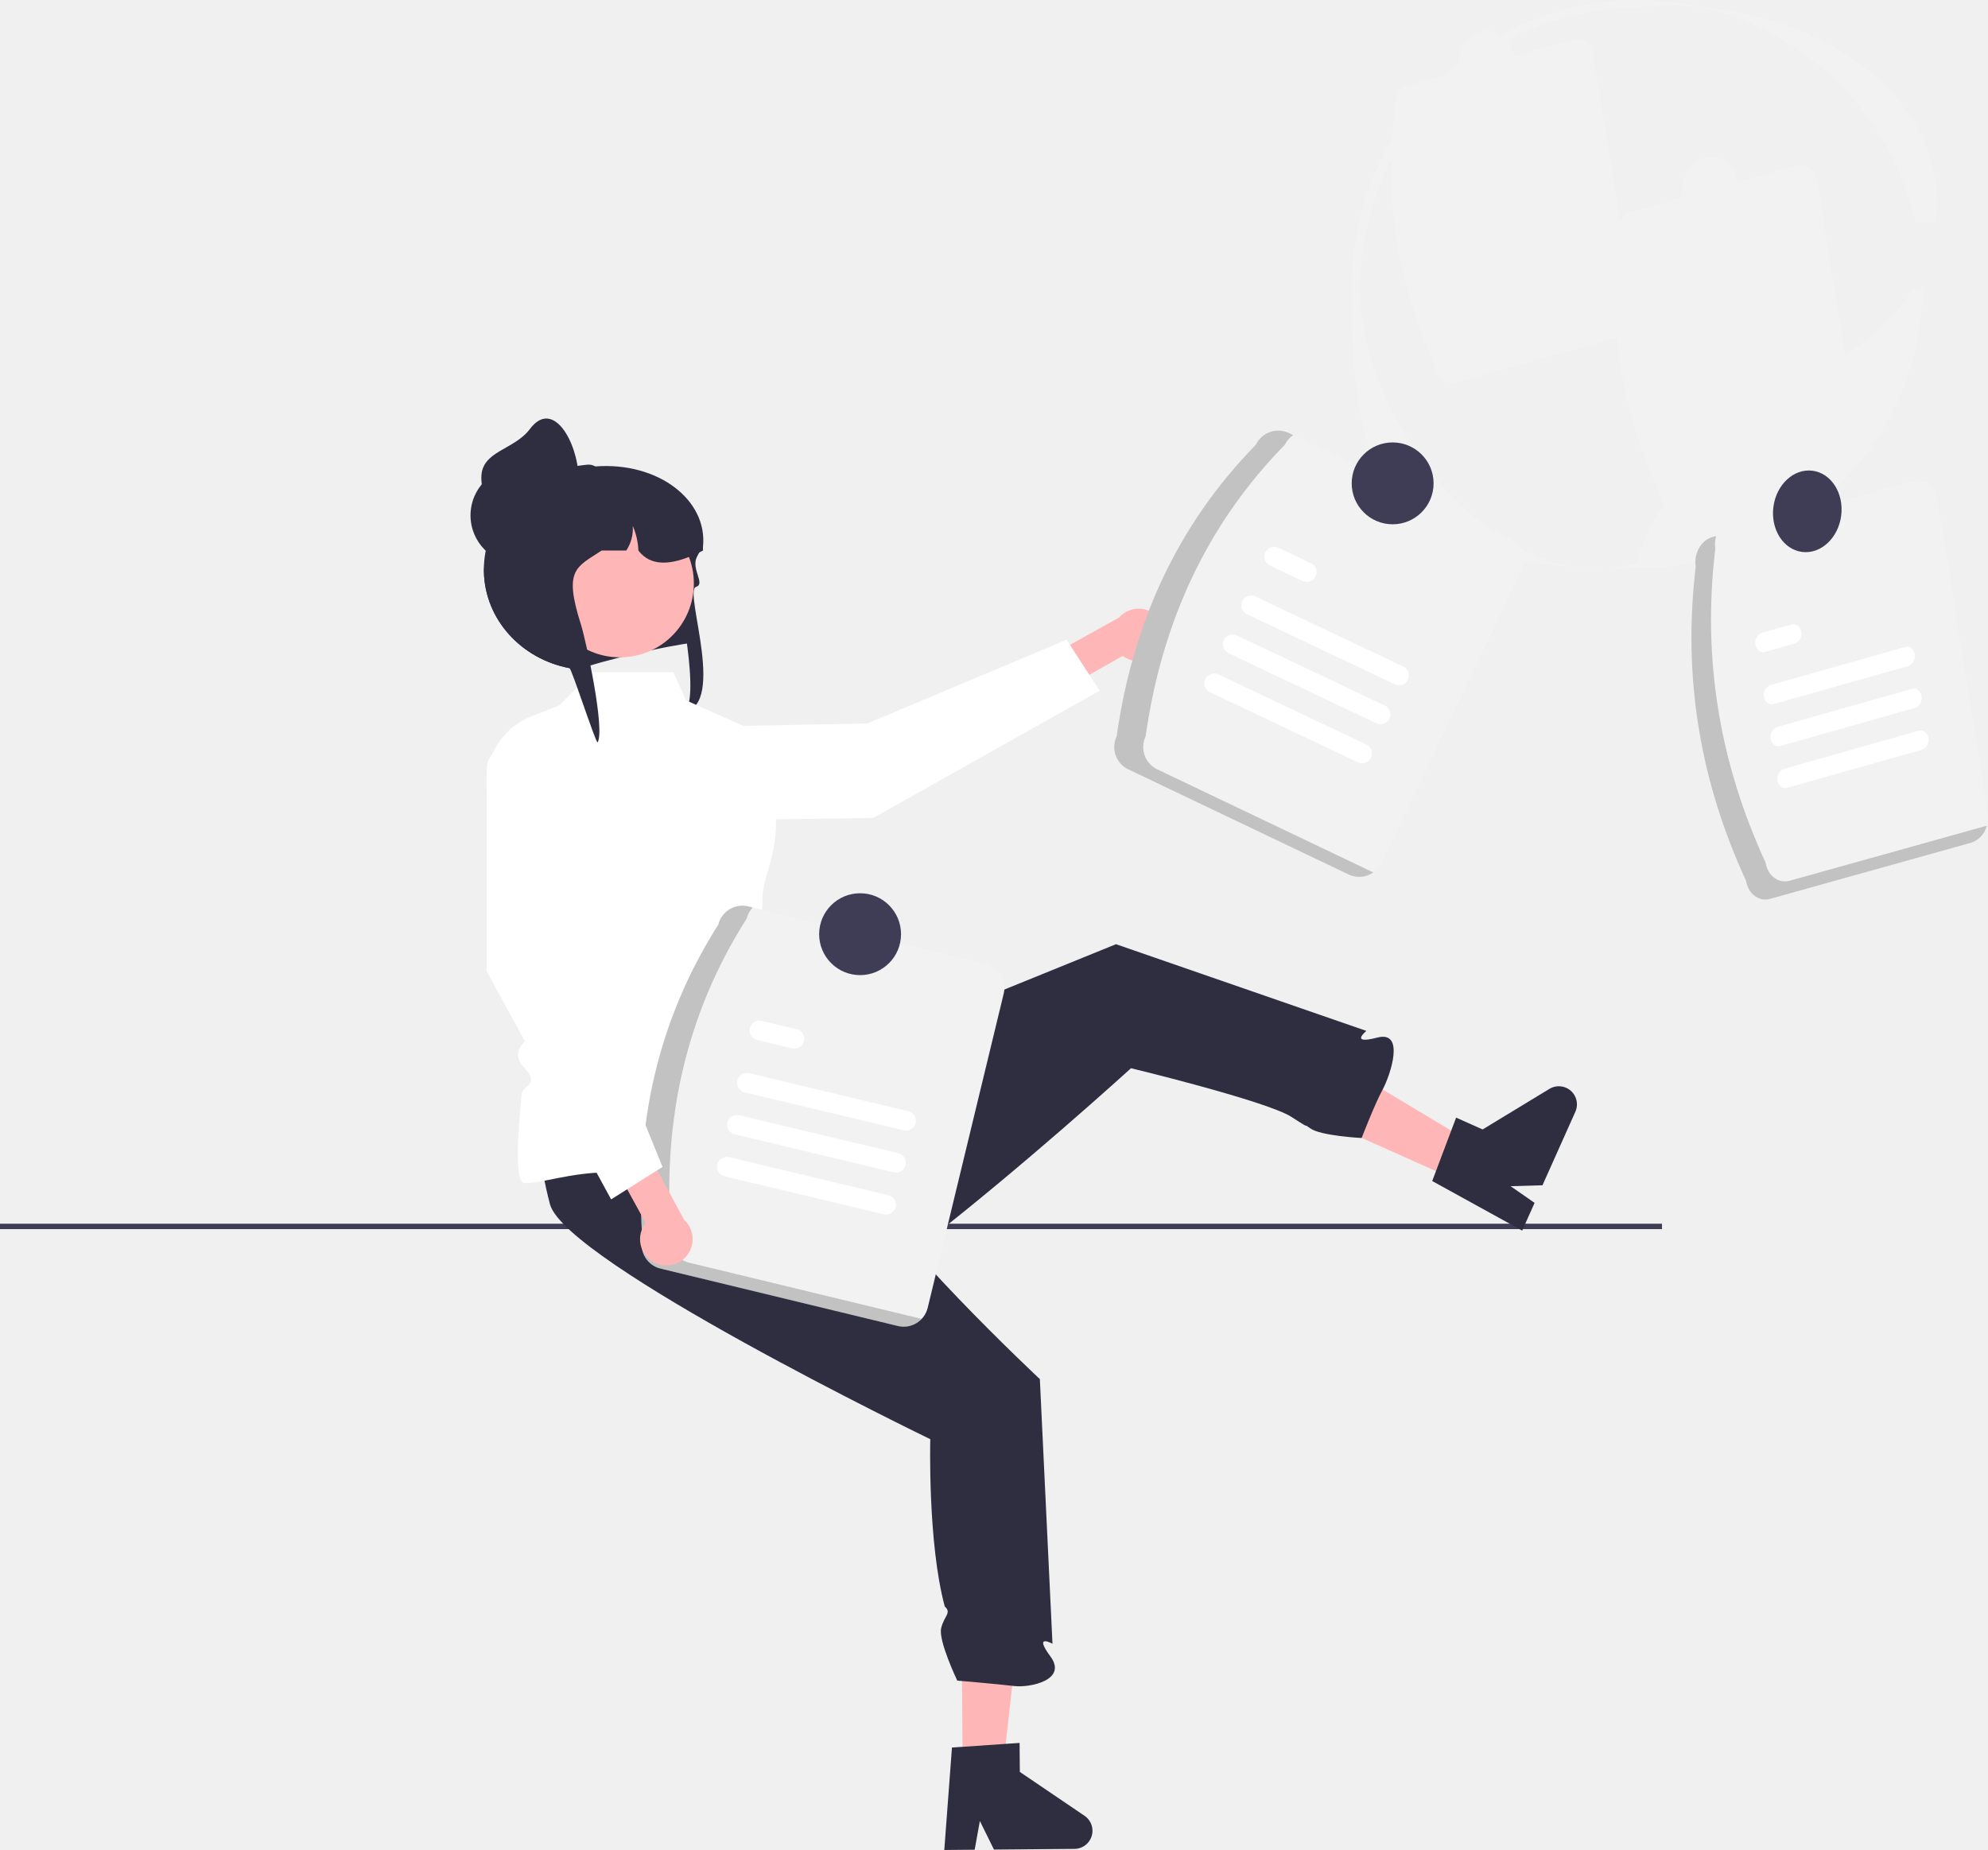
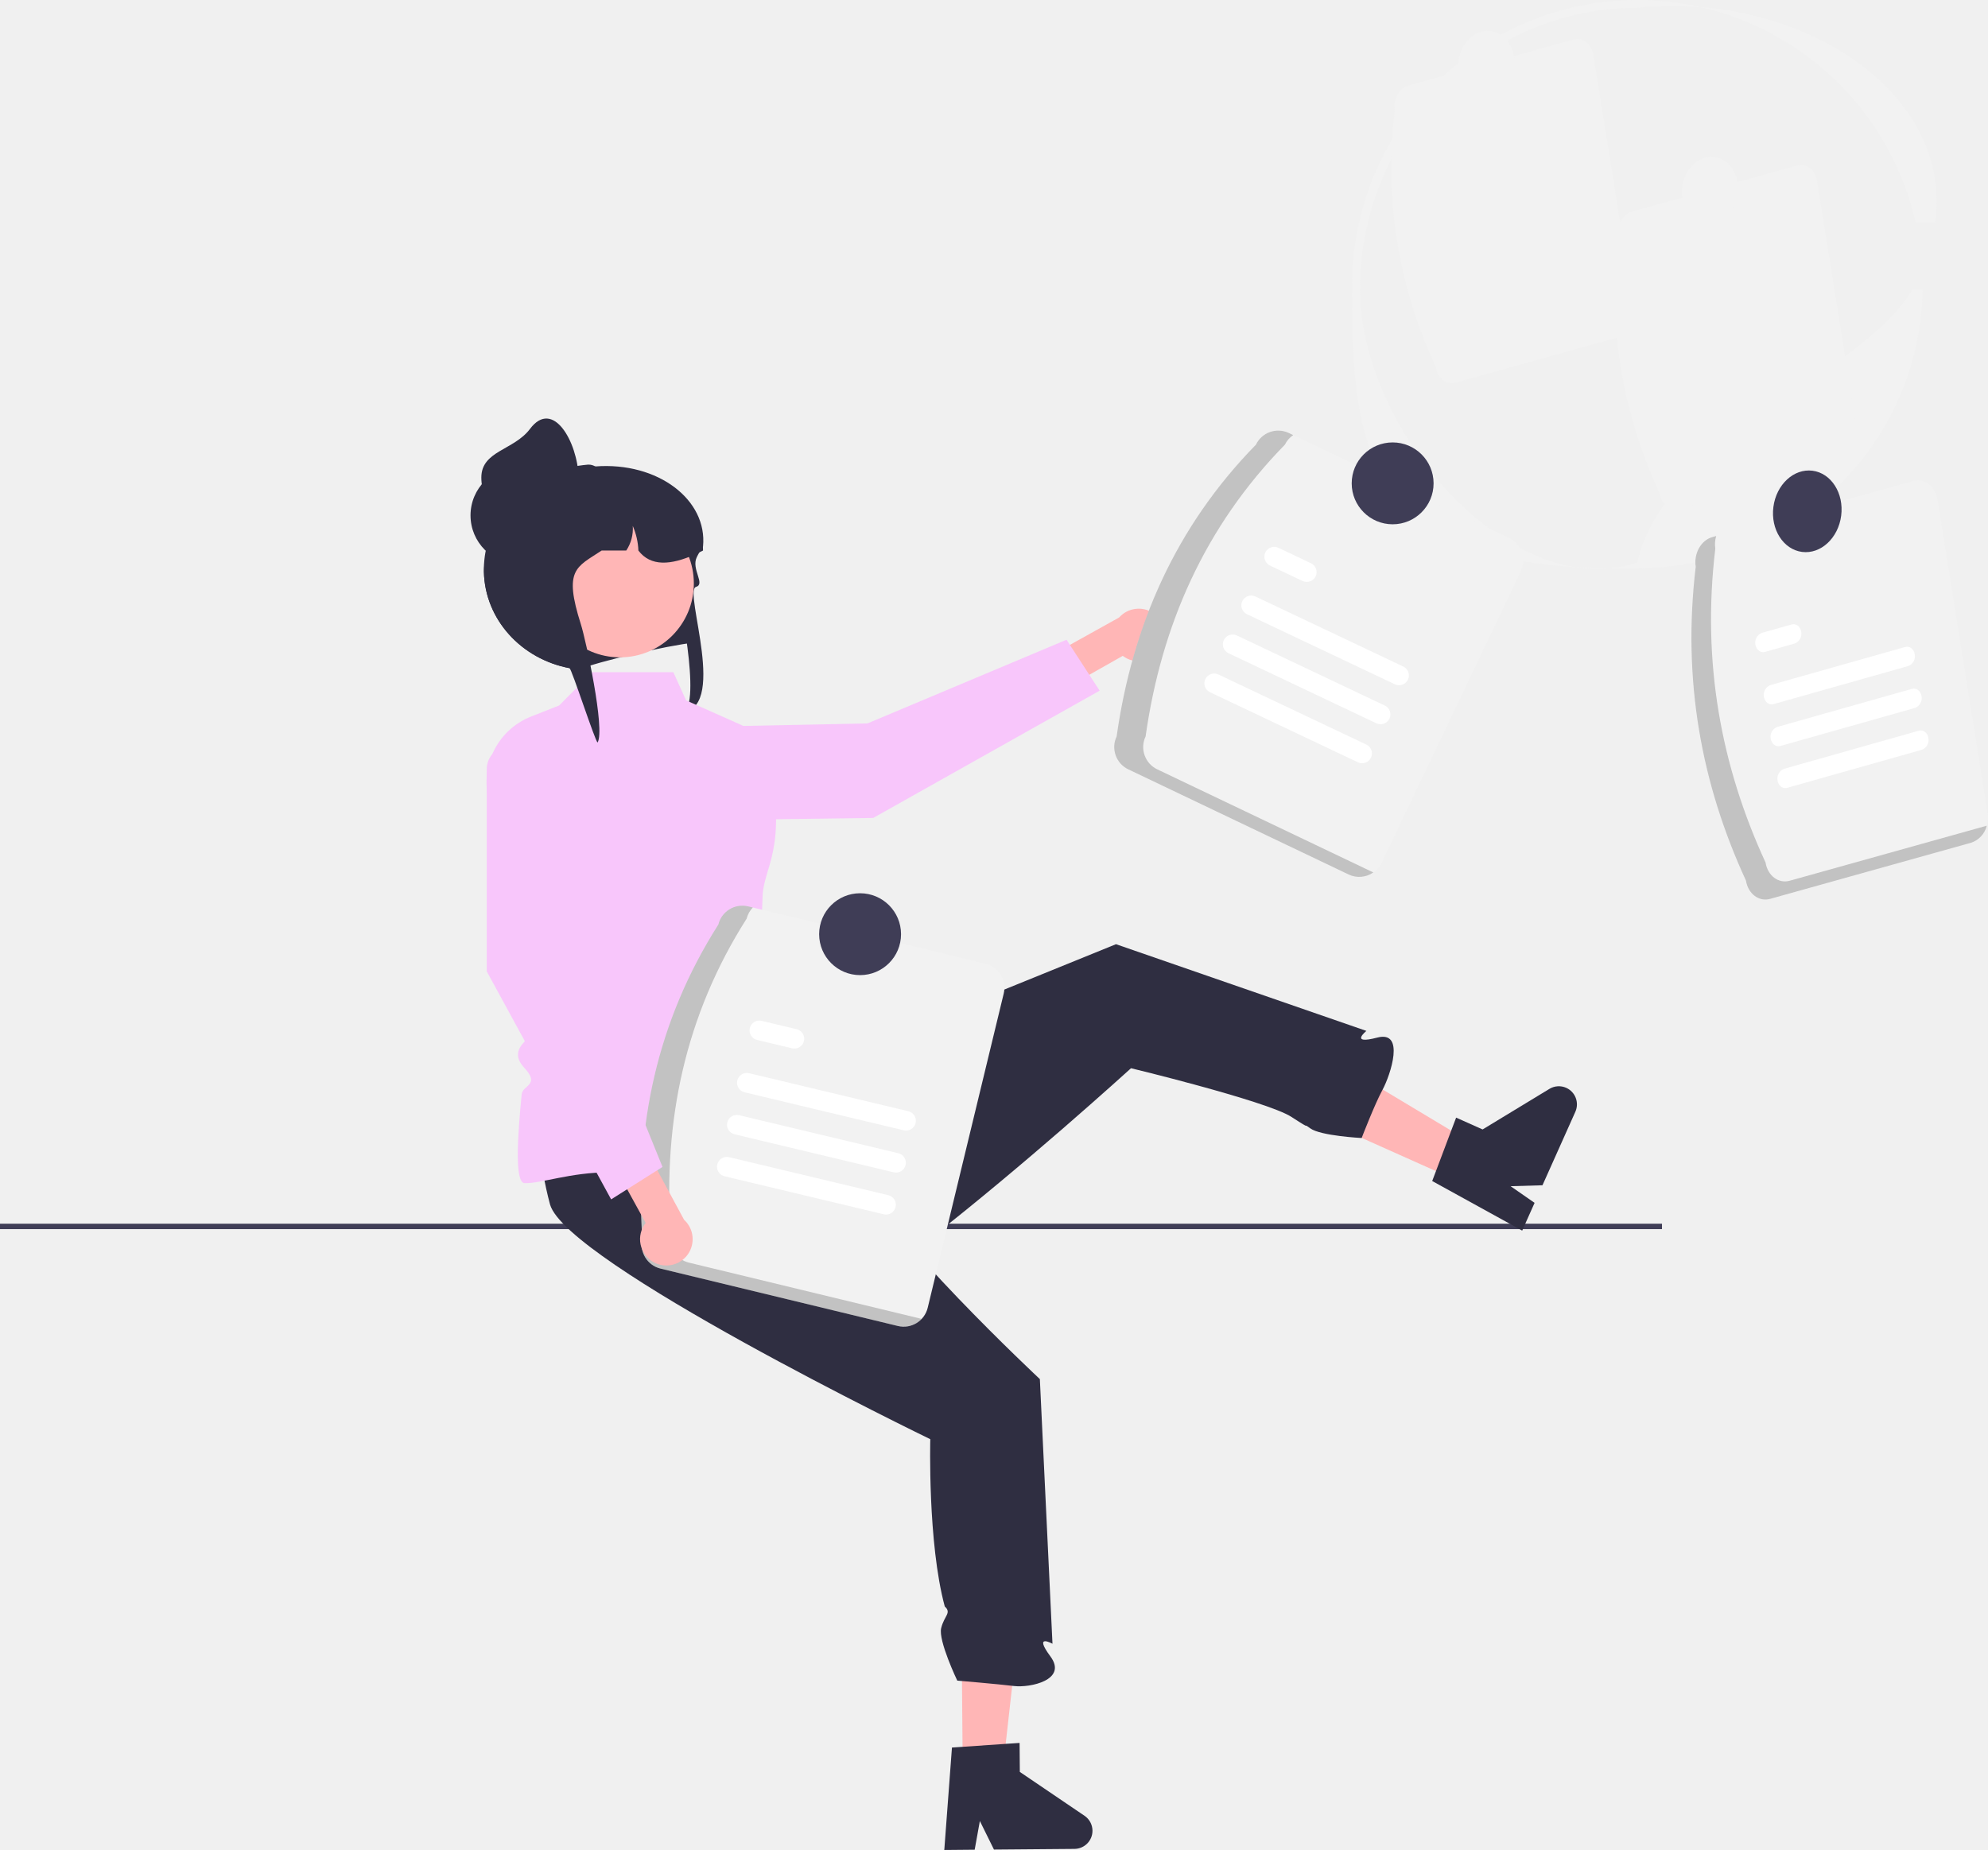
<svg xmlns="http://www.w3.org/2000/svg" data-name="Layer 1" width="735.165" height="684.285" viewBox="0 0 735.165 684.285">
  <path d="M940.795,190h7.301c5.593-42.939-37.441-75.546-86.799-79.526A105.837,105.837,0,0,1,940.795,190Z" transform="translate(-232.4177 -107.8573)" fill="#f2f2f2" />
  <path d="M827.188,318.111q-6.197-.076-11.875-.418A50.575,50.575,0,0,0,827.188,318.111Z" transform="translate(-232.4177 -107.8573)" fill="#f2f2f2" />
  <path d="M735.324,213.348c.953-56.559,46.021-102.588,102.588-102.588a125.181,125.181,0,0,1,23.384-.286,105.523,105.523,0,0,0-128.875,102.874c0,53.63,1.919,99.385,82.892,104.345C774.289,311.462,734.576,257.759,735.324,213.348Z" transform="translate(-232.4177 -107.8573)" fill="#f2f2f2" />
  <path d="M939.585,215c-18.543,31.723-91.452,54.987-101.673,100.937a46.801,46.801,0,0,1-10.725,2.174c3.36.041,6.825.028,10.427-.055,57.615,0,104.874-45.662,105.767-103.056Z" transform="translate(-232.4177 -107.8573)" fill="#f2f2f2" />
  <path d="M846.191,290.437c-13.484-29.251-19.388-60.775-15.253-95.312-.639-4.018,1.601-8.044,5.006-9l61.045-17.055c3.407-.947,6.688,1.537,7.335,5.552l15.253,95.312c.639,4.018-1.601,8.044-5.006,9l-61.045,17.055C850.12,296.936,846.838,294.453,846.191,290.437Z" transform="translate(-232.4177 -107.8573)" fill="#f2f2f2" />
  <ellipse cx="864.812" cy="178.285" rx="12.433" ry="10.378" transform="translate(344.761 905.2641) rotate(-82.63777)" fill="#f2f2f2" />
  <path d="M763.471,243.827c-13.484-29.251-19.388-60.775-15.253-95.312-.639-4.018,1.601-8.044,5.006-9l61.045-17.055c3.407-.947,6.688,1.537,7.335,5.552l15.253,95.312c.639,4.018-1.601,8.044-5.006,9l-61.045,17.055C767.399,250.327,764.117,247.843,763.471,243.827Z" transform="translate(-232.4177 -107.8573)" fill="#f2f2f2" />
  <ellipse cx="782.092" cy="131.675" rx="12.433" ry="10.378" transform="translate(318.866 782.5882) rotate(-82.63777)" fill="#f2f2f2" />
  <rect y="452.637" width="614.606" height="2" fill="#3f3d56" />
  <path d="M482.418,324.495c-.725-2.538,9.411,20.72,7,21-10.983,1.26-35.319,6.94-42.968,10-.345-.04-.689-.08-1.023-.13-.821-.09-1.621-.22-2.411-.37-17.811-3.37-31.286-18-31.651-35.66-.02-.25-.02-.51-.02-.76a33.48,33.48,0,0,1,.193-3.65,34.333,34.333,0,0,1,.861-4.91l-.041-.01c-7.092-6.66-4.103-19.01,4.934-24.22a32.551,32.551,0,0,1,12.786-4.15,34.279,34.279,0,0,1,3.678-.2h11.54a53.631,53.631,0,0,1,7.244-1.05h.02c23.232-1.77,41.55,12.39,39.837,29.62-.01.02-.03.04-.041.06-.496.74-.932,1.44-1.317,2.11-.375.63-.689,1.23-.962,1.8-2.118,4.4,3.326,9.937-.284,10.97-4.8,1.374,12.625,46.55-6.375,46.55C492.66,374.122,484.418,331.495,482.418,324.495Z" transform="translate(-232.4177 -107.8573)" fill="#2f2e41" />
  <polygon points="356.007 653.298 370.991 653.171 377.622 594.033 355.51 594.219 356.007 653.298" fill="#ffb6b6" />
  <path d="M636.417,784.981a6.707,6.707,0,0,1-6.641,6.757l-29.79.249-5.215-10.571-1.915,10.625-11.24.102,2.838-37.895,3.911-.26,15.951-1.1,5.146-.345.09,10.722,23.93,16.231A6.696,6.696,0,0,1,636.417,784.981Z" transform="translate(-232.4177 -107.8573)" fill="#2f2e41" />
  <path d="M607.418,731.495c-5.96-.72-21-2-21-2s-7.1-14.82-5.95-19.43c1.13-4.63,3.95-5.57,1.33-7.99-6.38-23.58-5.36-61.88-5.36-61.88s-34.34-16.63-69.11-35.88c-33.99-18.83-68.39-40.16-71.5-50.91a136.945,136.945,0,0,1-4.12-23.47c-.52-5.2-.84-10.3-1.04-14.87-.47-10.46-.28-18.19-.28-18.19l43.33-.72,28.7-.66h3v5l7.54,12.82s13.03,15.15,11.5,16.56c-1.85,1.71-1.29,3.23,5.28,4.47a21.362,21.362,0,0,0,5.66.23c10.61-.81,15.05,5.26,15.31,6.59,1.78,9.39,19.63,29.79,36.35,47.2h.01c15.43,16.08,29.89,29.6,29.89,29.6l.82,17.25,3.85,80.65s-7.22-4.04-.77,4.67C627.308,729.255,613.378,732.205,607.418,731.495Z" transform="translate(-232.4177 -107.8573)" fill="#2f2e41" />
  <polygon points="537.561 436.107 543.678 422.427 492.655 391.8 483.627 411.987 537.561 436.107" fill="#ffb6b6" />
  <path d="M811.607,510.229a6.707,6.707,0,0,1,3.383,8.85l-12.164,27.194-11.782.346,8.866,6.161-4.582,10.264-33.281-18.342,1.39-3.665,5.634-14.963,1.827-4.823,9.788,4.377,24.713-15.011A6.696,6.696,0,0,1,811.607,510.229Z" transform="translate(-232.4177 -107.8573)" fill="#2f2e41" />
  <path d="M743.733,510.855c-.035.078-.077.149-.112.213-2.788,5.117-7.363,16.956-7.648,17.686a.109.109,0,0,0-.014.042s-15.095-.778-18.953-3.546c-3.865-2.789,1.984,1.62-6.929-4.211-4.609-3.032-20.395-7.765-34.534-11.632-13.155-3.598-24.876-6.427-24.876-6.427s-10.361,9.43-25.373,22.462l-.007.007c-13.943,12.077-31.91,27.264-49.322,40.863-37.278,10.965-76.624,20.465-86.459,15.127a136.945,136.945,0,0,1-19.598-13.554l10.128-26.548L506.821,513.288l28.195-11.457,11.03-4.485,15.445-6.268,83.62-33.975,92.603,32.075s-6.45,5.211,4.047,2.462C752.117,488.936,746.646,505.37,743.733,510.855Z" transform="translate(-232.4177 -107.8573)" fill="#2f2e41" />
-   <path d="M451.418,356.495h30l4.723,10.426,20.091,8.952A18.26,18.26,0,0,1,516.629,388.649c7.234,33.071-1.917,39.943-2.211,50.846-1,37-6.153,44.36-5.576,53.494.172,2.734,1.841,13.542,7.209,12.524s2.474,3.255,3.745,4.916c1.098,1.435,6.87-.469,3.247,4.298s11.868,17.768,2.376,17.768c-18,0-54,9-68,9s-24.819,4.151-31,4c-3.767-.092-2.589-17.659-1.084-32.872.341-3.445,6.956-3.355,1.02-9.742s1.051-9.706,1.064-11.387c.013-1.786,3.365-6.284-.817-13.642s-.327-4.313-.509-6.624c-1.4-17.805-3.406-40.507-3.406-40.507l-8.844-24.89a26.041,26.041,0,0,1,14.982-32.943l10.374-4.092Z" transform="translate(-232.4177 -107.8573)" fill="#ffffff" />
+   <path d="M451.418,356.495h30l4.723,10.426,20.091,8.952A18.26,18.26,0,0,1,516.629,388.649c7.234,33.071-1.917,39.943-2.211,50.846-1,37-6.153,44.36-5.576,53.494.172,2.734,1.841,13.542,7.209,12.524s2.474,3.255,3.745,4.916c1.098,1.435,6.87-.469,3.247,4.298s11.868,17.768,2.376,17.768c-18,0-54,9-68,9s-24.819,4.151-31,4c-3.767-.092-2.589-17.659-1.084-32.872.341-3.445,6.956-3.355,1.02-9.742s1.051-9.706,1.064-11.387c.013-1.786,3.365-6.284-.817-13.642s-.327-4.313-.509-6.624c-1.4-17.805-3.406-40.507-3.406-40.507l-8.844-24.89a26.041,26.041,0,0,1,14.982-32.943l10.374-4.092Z" transform="translate(-232.4177 -107.8573)" fill="#f8c6fb" />
  <path d="M662.113,347.314a9.743,9.743,0,0,1-14.503,3.139l-42.261,23.926-9.492-10.062,50.402-28.05a9.73,9.73,0,0,1,15.854,11.048Z" transform="translate(-232.4177 -107.8573)" fill="#ffb6b6" />
-   <path d="M471.831,403.79l-.644,7.705,84.134-1.082,83.746-47.08-12.243-18.844-73.608,30.949-52.316,1.061A29.776,29.776,0,0,0,471.831,403.79Z" transform="translate(-232.4177 -107.8573)" fill="#ffffff" />
+   <path d="M471.831,403.79l-.644,7.705,84.134-1.082,83.746-47.08-12.243-18.844-73.608,30.949-52.316,1.061A29.776,29.776,0,0,0,471.831,403.79Z" transform="translate(-232.4177 -107.8573)" fill="#f8c6fb" />
  <circle cx="229.261" cy="215.822" r="27.322" fill="#ffb6b6" />
  <path d="M492.397,311.495c-.456.24-.902.46-1.358.68-.476.23-.952.46-1.429.67-9.149,4.15-16.596,4.61-21.114-1.35a25.26,25.26,0,0,0-2.077-9.1,14.627,14.627,0,0,1-2.411,9.1h-9.098c-9.372,6.22-14.184,6.87-7.68,27.29,1.814,5.69,9.025,38.8,6.188,43.71-.821-.09-9.612-27.35-10.403-27.5-17.811-3.37-31.286-18-31.651-35.66.02-.9.081-1.8.172-2.68a47.717,47.717,0,0,1,3.86-5.04,30.593,30.593,0,0,1,3.171-13.61,31.304,31.304,0,0,1,11.895-12.94,55.163,55.163,0,0,1,9.503-3.57c.081-.02.152-.04.233-.06,1.003-.27,2.026-.52,3.05-.73a56.096,56.096,0,0,1,6.403-.97c.152-.01.304-.02.446-.02a4.825,4.825,0,0,1,2.442.67c.01,0,.01.01.02.01a4.597,4.597,0,0,1,1.358,1.21,4.65,4.65,0,0,1,.993,2.89h10.132q.562,0,1.125.03a27.166,27.166,0,0,1,26.19,25.54C492.386,310.545,492.397,311.015,492.397,311.495Z" transform="translate(-232.4177 -107.8573)" fill="#2f2e41" />
  <circle cx="192" cy="190.637" r="18" fill="#2f2e41" />
  <path d="M446.418,284.495c.344,9.935-8.059,18-18,18a18,18,0,0,1-18-18c0-9.941,12.039-10.044,18-18C436.85,255.24,445.954,271.096,446.418,284.495Z" transform="translate(-232.4177 -107.8573)" fill="#2f2e41" />
  <path d="M469.952,566.075c-2.795-41.473,5.387-80.485,28.111-116.235a9.14,9.14,0,0,1,11.02-6.728l87.783,21.23a9.14,9.14,0,0,1,6.727,11.02l-28.111,116.235a9.14,9.14,0,0,1-11.02,6.727l-87.783-21.23A9.14,9.14,0,0,1,469.952,566.075Z" transform="translate(-232.4177 -107.8573)" fill="#f2f2f2" />
  <path d="M487.155,574.884a9.14,9.14,0,0,1-6.727-11.02c-2.795-41.473,5.387-80.485,28.111-116.235a9.022,9.022,0,0,1,2.272-4.098l-1.727-.418a9.14,9.14,0,0,0-11.02,6.727c-22.724,35.75-30.906,74.762-28.111,116.235A9.14,9.14,0,0,0,476.68,577.095l87.783,21.23a9.099,9.099,0,0,0,8.748-2.629Z" transform="translate(-232.4177 -107.8573)" opacity="0.2" style="isolation:isolate" />
  <path d="M566.635,525.952l-58.865-14.064a3.631,3.631,0,0,1,1.688-7.064l58.865,14.064a3.631,3.631,0,0,1-1.688,7.064Z" transform="translate(-232.4177 -107.8573)" fill="#fff" />
  <path d="M525.348,495.614l-12.95-3.094a3.631,3.631,0,0,1,1.665-7.069l.022.005,12.95,3.094a3.631,3.631,0,0,1-1.688,7.064Z" transform="translate(-232.4177 -107.8573)" fill="#fff" />
  <path d="M559.216,557.006l-58.865-14.064a3.631,3.631,0,0,1,1.688-7.064l58.865,14.064a3.631,3.631,0,1,1-1.665,7.069Z" transform="translate(-232.4177 -107.8573)" fill="#fff" />
  <path d="M562.925,541.479,504.061,527.416a3.631,3.631,0,0,1,1.679-7.066l.008.002L564.613,534.416a3.631,3.631,0,0,1-1.688,7.064Z" transform="translate(-232.4177 -107.8573)" fill="#fff" />
  <circle cx="318.064" cy="345.545" r="15.141" fill="#3f3d56" />
  <path d="M474.139,574.744a9.743,9.743,0,0,1-2.952-14.542l-23.38-42.565,10.183-9.362,27.4,50.758a9.73,9.73,0,0,1-11.251,15.711Z" transform="translate(-232.4177 -107.8573)" fill="#ffb6b6" />
-   <path d="M446.83,386.329,421.683,383.903a8.454,8.454,0,0,0-9.266,8.415V467.15l46,84.345,19-12-30-74Z" transform="translate(-232.4177 -107.8573)" fill="#ffffff" />
+   <path d="M446.83,386.329,421.683,383.903a8.454,8.454,0,0,0-9.266,8.415V467.15l46,84.345,19-12-30-74Z" transform="translate(-232.4177 -107.8573)" fill="#f8c6fb" />
  <path d="M645.354,380.257c5.831-41.156,21.894-77.637,51.511-107.923a9.14,9.14,0,0,1,12.171-4.307l81.506,38.902a9.14,9.14,0,0,1,4.306,12.171l-51.511,107.923a9.14,9.14,0,0,1-12.171,4.307l-81.506-38.902A9.14,9.14,0,0,1,645.354,380.257Z" transform="translate(-232.4177 -107.8573)" fill="#f2f2f2" />
  <path d="M660.367,392.428a9.14,9.14,0,0,1-4.307-12.171c5.831-41.157,21.894-77.637,51.511-107.923a9.022,9.022,0,0,1,3.069-3.541l-1.604-.766a9.14,9.14,0,0,0-12.171,4.306c-29.617,30.287-45.68,66.767-51.511,107.923a9.14,9.14,0,0,0,4.307,12.171L731.167,431.33a9.099,9.099,0,0,0,9.102-.766Z" transform="translate(-232.4177 -107.8573)" opacity="0.2" style="isolation:isolate" />
  <path d="M748.239,360.966l-54.691-25.918a3.631,3.631,0,0,1,3.11-6.563l54.691,25.918a3.631,3.631,0,0,1-3.11,6.563Z" transform="translate(-232.4177 -107.8573)" fill="#fff" />
  <path d="M714.108,322.755l-12.032-5.702a3.631,3.631,0,1,1,3.089-6.573l.021.01,12.032,5.702a3.631,3.631,0,0,1-3.11,6.563Z" transform="translate(-232.4177 -107.8573)" fill="#fff" />
  <path d="M734.566,389.819l-54.691-25.918a3.631,3.631,0,0,1,3.11-6.563l54.691,25.918a3.631,3.631,0,1,1-3.089,6.573Z" transform="translate(-232.4177 -107.8573)" fill="#fff" />
  <path d="M741.403,375.393l-54.691-25.918a3.631,3.631,0,0,1,3.102-6.567l.008.004,54.691,25.918a3.631,3.631,0,0,1-3.11,6.563Z" transform="translate(-232.4177 -107.8573)" fill="#fff" />
  <circle cx="515" cy="178.787" r="15.141" fill="#3f3d56" />
  <path d="M878.077,433.574c-16.421-35.623-23.612-74.015-18.575-116.074-.778-4.893,1.949-9.796,6.097-10.961l74.343-20.77c4.149-1.153,8.146,1.871,8.933,6.762l18.575,116.074c.778,4.893-1.949,9.796-6.097,10.961l-74.343,20.77C882.86,441.489,878.864,438.464,878.077,433.574Z" transform="translate(-232.4177 -107.8573)" fill="#f2f2f2" />
  <path d="M894.247,433.637c-4.149,1.153-8.145-1.871-8.933-6.762-16.421-35.623-23.612-74.015-18.576-116.074a10.728,10.728,0,0,1,.323-4.671l-1.463.409c-4.147,1.165-6.875,6.068-6.097,10.961-5.036,42.06,2.155,80.452,18.576,116.074.787,4.89,4.784,7.915,8.933,6.762l74.343-20.77a8.834,8.834,0,0,0,5.774-6.29Z" transform="translate(-232.4177 -107.8573)" opacity="0.2" style="isolation:isolate" />
  <path d="M938.08,354.218,888.288,368.299c-1.65.464-3.243-.737-3.557-2.683a3.858,3.858,0,0,1,2.412-4.362l49.793-14.081c1.651-.46,3.241.744,3.552,2.691a3.859,3.859,0,0,1-2.408,4.353Z" transform="translate(-232.4177 -107.8573)" fill="#fff" />
  <path d="M896.103,345.885,885.149,348.982c-1.649.473-3.246-.72-3.568-2.664a3.862,3.862,0,0,1,2.404-4.376l.019-.005,10.954-3.098c1.651-.46,3.241.744,3.552,2.691A3.859,3.859,0,0,1,896.103,345.885Z" transform="translate(-232.4177 -107.8573)" fill="#fff" />
  <path d="M943.113,385.188l-49.793,14.081c-1.651.46-3.241-.744-3.552-2.691a3.859,3.859,0,0,1,2.408-4.353L941.968,378.143c1.649-.473,3.246.72,3.568,2.664a3.862,3.862,0,0,1-2.404,4.376Z" transform="translate(-232.4177 -107.8573)" fill="#fff" />
  <path d="M940.597,369.703l-49.793,14.081c-1.65.469-3.245-.727-3.563-2.672a3.859,3.859,0,0,1,2.411-4.37l.007-.002L939.452,362.658c1.651-.46,3.241.744,3.552,2.691a3.859,3.859,0,0,1-2.408,4.353Z" transform="translate(-232.4177 -107.8573)" fill="#fff" />
  <ellipse cx="900.754" cy="296.99" rx="15.141" ry="12.638" transform="translate(258.3704 1044.403) rotate(-82.63777)" fill="#3f3d56" />
</svg>
